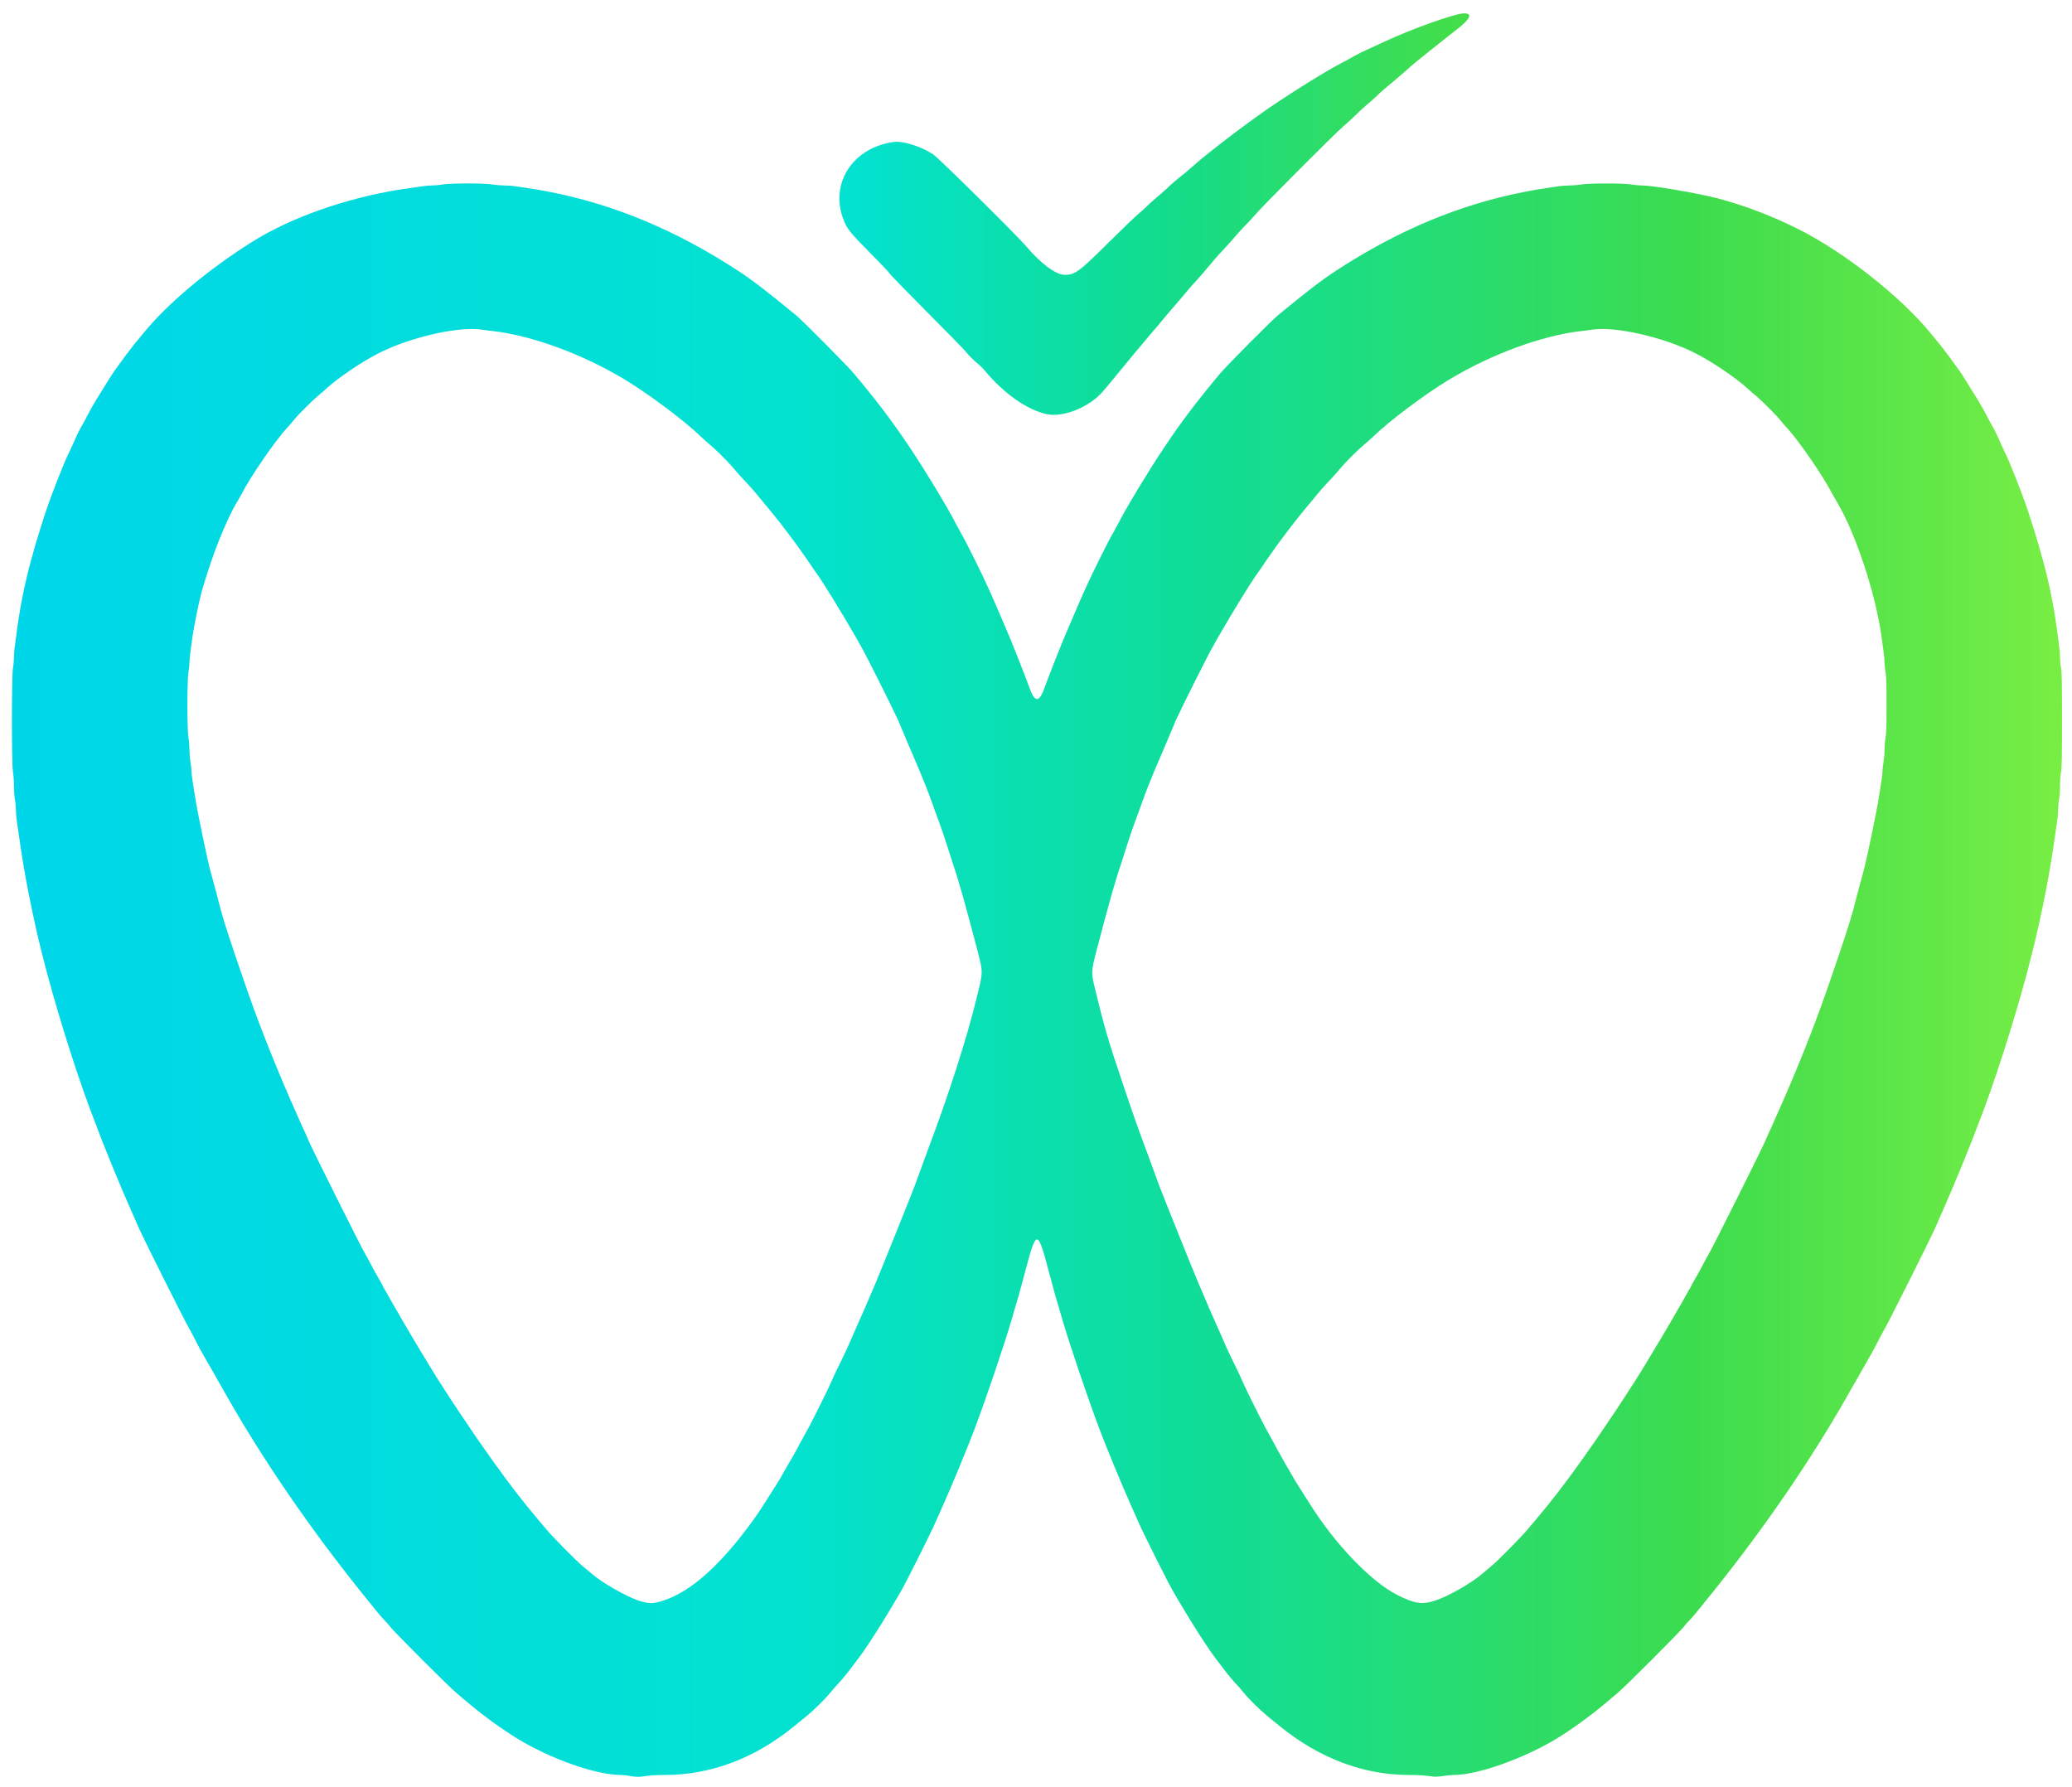
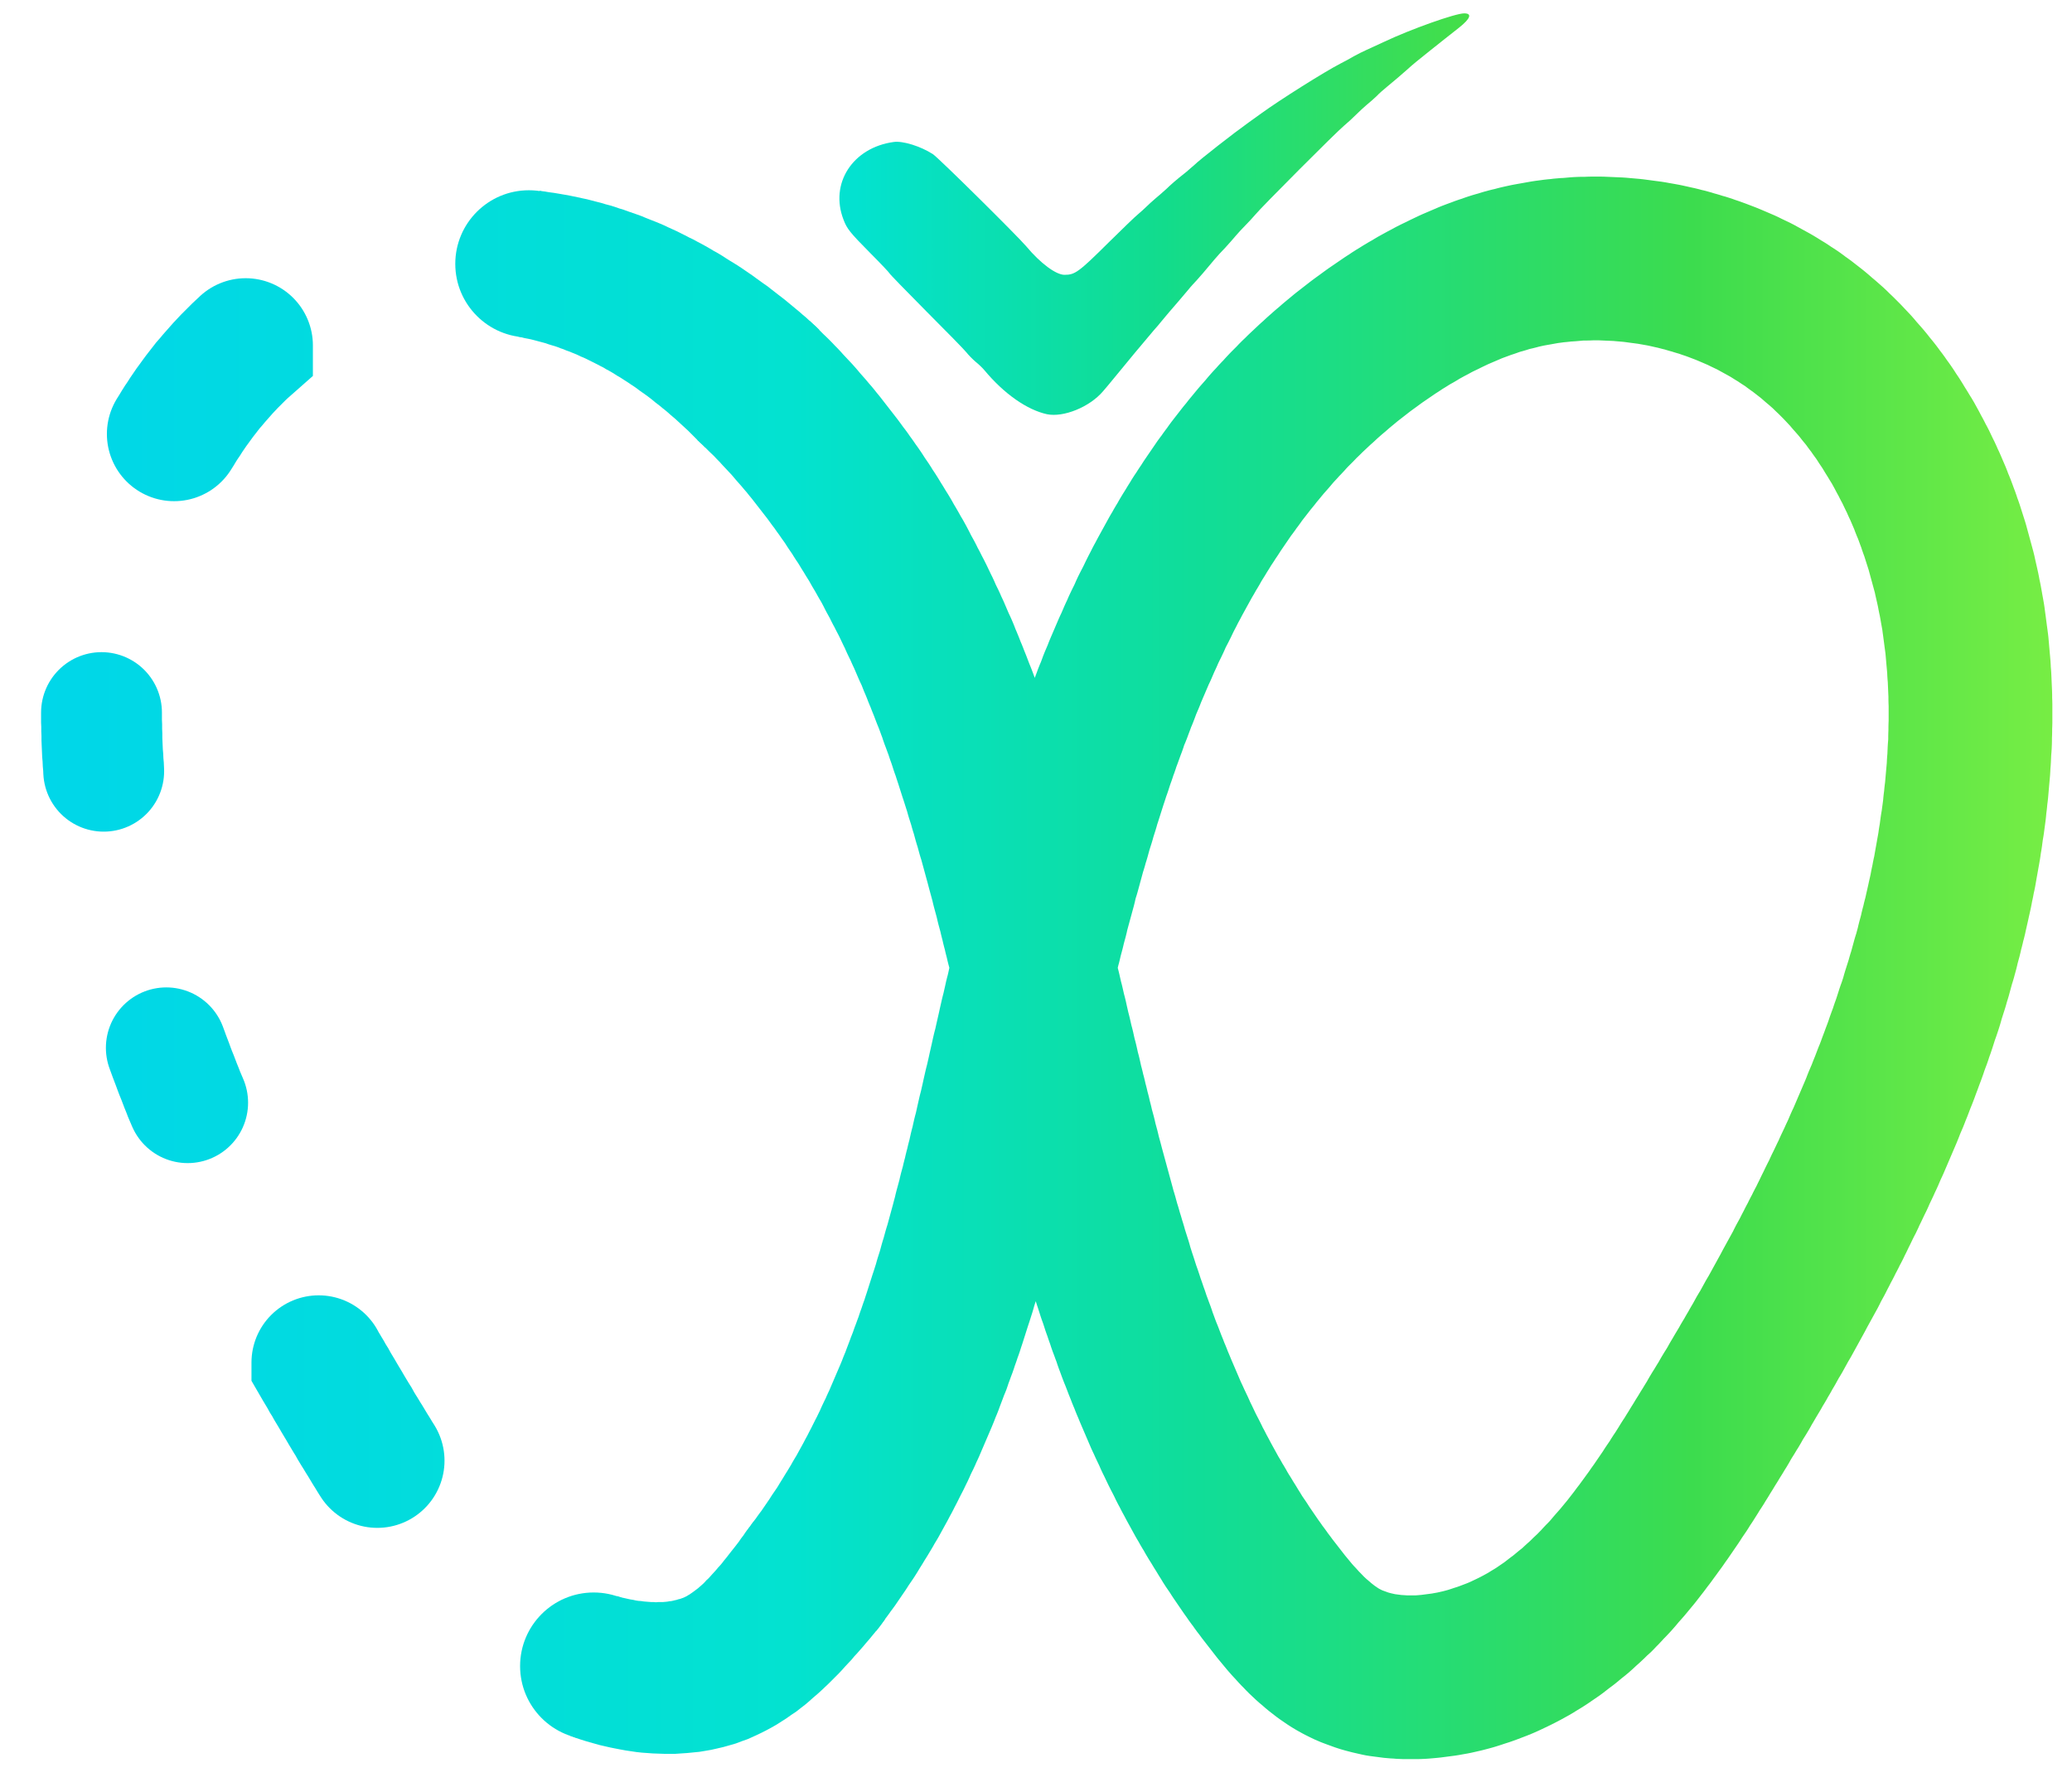
<svg xmlns="http://www.w3.org/2000/svg" viewBox="101 140 1039 896" role="img" aria-label="EATOLOGIX">
  <defs>
    <linearGradient id="mg" gradientUnits="userSpaceOnUse" x1="107" y1="0" x2="1134" y2="0">
      <stop offset="0" stop-color="#00D6EA" />
      <stop offset=".38" stop-color="#03E2D0" />
      <stop offset=".58" stop-color="#10DD98" />
      <stop offset=".82" stop-color="#3CDC4E" />
      <stop offset="1" stop-color="#78EE44" />
    </linearGradient>
    <linearGradient id="mc" gradientUnits="userSpaceOnUse" x1="530" y1="0" x2="840" y2="0">
      <stop offset="0" stop-color="#03E2D0" />
      <stop offset=".5" stop-color="#12DC8C" />
      <stop offset="1" stop-color="#46DE46" />
    </linearGradient>
  </defs>
-   <path d="M416.8,1030.5 C415.4,1030.2 413.3,1030.0 412.2,1030.0 C399.7,1029.9 377.5,1022.1 360.8,1012.0 C353.5,1007.6 343.5,1000.4 336.3,994.3 C334.6,992.8 331.7,990.5 330.0,989.0 C326.3,986.0 299.5,959.1 297.1,956.2 C296.3,955.1 294.7,953.3 293.6,952.2 C291.5,950.0 290.4,948.6 281.7,937.8 C256.1,905.8 233.3,872.6 215.0,840.5 C212.6,836.4 210.0,831.7 207.0,826.4 C205.8,824.4 204.1,821.5 203.2,819.8 C202.2,818.2 200.5,815.0 199.4,812.8 C198.3,810.5 196.7,807.7 196.0,806.4 C194.2,803.5 173.2,761.5 171.0,756.6 C170.1,754.5 168.3,750.4 167.0,747.5 C162.7,738.0 152.7,713.8 149.5,704.9 C148.7,702.8 147.3,699.2 146.5,697.1 C138.1,674.6 128.0,642.1 121.9,617.5 C117.3,599.1 113.0,577.4 110.5,559.0 C110.2,556.7 109.7,553.6 109.5,552.0 C109.2,550.4 109.0,548.0 109.0,546.5 C109.0,545.0 108.8,542.6 108.5,541.0 C108.2,539.4 108.0,536.3 108.0,534.0 C108.0,531.7 107.8,528.6 107.5,527.0 C106.8,522.8 106.8,479.2 107.5,475.0 C107.8,473.4 108.0,471.0 108.0,469.7 C108.0,468.3 108.2,465.6 108.5,463.7 C108.8,461.7 109.2,458.3 109.5,456.0 C112.0,437.2 115.9,421.2 123.7,397.3 C127.0,387.4 133.1,371.9 135.8,366.5 C136.7,364.7 138.1,361.5 139.0,359.5 C139.9,357.5 141.2,354.8 142.0,353.6 C142.7,352.3 144.1,349.8 145.0,348.0 C145.9,346.2 147.8,342.8 149.3,340.4 C154.6,331.8 157.1,327.8 158.5,325.8 C162.2,320.6 165.7,315.9 168.1,312.9 C169.6,311.1 171.7,308.5 172.8,307.2 C184.8,292.4 205.5,275.0 227.7,261.1 C247.1,249.0 274.3,239.4 301.8,235.0 C312.4,233.4 315.2,233.0 317.6,233.0 C318.8,233.0 321.3,232.8 323.0,232.5 C327.4,231.8 343.6,231.8 348.0,232.5 C349.7,232.8 352.4,233.0 354.0,233.0 C355.5,233.0 358.3,233.2 360.1,233.5 C369.1,234.8 370.9,235.1 376.5,236.2 C408.9,242.5 439.9,255.4 471.0,275.7 C478.1,280.3 486.5,286.8 500.2,298.1 C503.7,301.0 525.8,323.3 529.1,327.2 C541.0,341.4 548.8,351.7 557.5,364.8 C565.2,376.3 576.6,395.2 580.1,402.2 C581.0,403.9 582.3,406.3 583.0,407.5 C584.8,410.4 593.9,428.7 596.2,434.0 C597.3,436.3 598.9,440.0 599.9,442.3 C600.9,444.6 602.3,447.8 603.0,449.5 C603.7,451.1 605.1,454.3 606.0,456.5 C608.4,461.9 615.0,478.8 616.9,484.0 C619.9,492.7 622.1,492.7 625.1,484.0 C627.0,478.8 633.6,461.9 636.0,456.5 C636.9,454.3 638.3,451.1 639.0,449.5 C639.7,447.8 641.1,444.6 642.1,442.3 C643.1,440.0 644.7,436.3 645.8,434.0 C648.1,428.7 657.2,410.4 659.0,407.5 C659.7,406.3 661.0,403.9 661.9,402.2 C665.4,395.2 676.8,376.3 684.5,364.8 C693.2,351.7 701.0,341.4 712.9,327.2 C716.2,323.3 738.3,301.0 741.8,298.1 C755.5,286.8 763.9,280.3 771.0,275.7 C802.1,255.4 833.1,242.5 865.5,236.2 C871.1,235.1 872.9,234.8 881.9,233.5 C883.7,233.2 886.5,233.0 888.0,233.0 C889.6,233.0 892.3,232.8 894.0,232.5 C896.2,232.2 900.0,232.0 906.5,232.0 C913.0,232.0 916.8,232.2 919.0,232.5 C920.7,232.8 923.2,233.0 924.4,233.0 C929.9,233.0 952.5,236.9 962.5,239.5 C975.7,243.0 989.9,248.4 1002.8,254.9 C1025.8,266.4 1054.3,288.9 1069.2,307.2 C1070.3,308.5 1072.4,311.1 1073.9,312.9 C1076.3,315.9 1079.8,320.6 1083.5,325.8 C1084.9,327.8 1087.4,331.8 1092.7,340.4 C1094.2,342.8 1096.1,346.2 1097.0,348.0 C1097.9,349.8 1099.3,352.3 1100.0,353.6 C1100.8,354.8 1102.1,357.5 1103.0,359.5 C1103.9,361.5 1105.3,364.7 1106.2,366.5 C1108.9,371.9 1115.0,387.4 1118.3,397.3 C1126.1,421.2 1130.0,437.2 1132.5,456.0 C1132.8,458.3 1133.2,461.7 1133.5,463.7 C1133.8,465.6 1134.0,468.3 1134.0,469.7 C1134.0,471.0 1134.2,473.4 1134.5,475.0 C1134.9,477.3 1135.0,481.9 1135.0,501.0 C1135.0,520.1 1134.9,524.7 1134.5,527.0 C1134.2,528.6 1134.0,531.7 1134.0,534.0 C1134.0,536.3 1133.8,539.4 1133.5,541.0 C1133.2,542.6 1133.0,545.0 1133.0,546.5 C1133.0,548.0 1132.8,550.4 1132.5,552.0 C1132.3,553.6 1131.8,556.7 1131.5,559.0 C1129.0,577.4 1124.7,599.1 1120.1,617.5 C1114.0,642.1 1103.9,674.6 1095.5,697.1 C1094.7,699.2 1093.3,702.8 1092.5,704.9 C1089.3,713.8 1079.3,738.0 1075.0,747.5 C1073.7,750.4 1071.9,754.5 1071.0,756.6 C1068.8,761.5 1047.8,803.5 1046.0,806.4 C1045.3,807.7 1043.7,810.5 1042.6,812.8 C1041.5,815.0 1039.8,818.2 1038.8,819.8 C1037.9,821.5 1036.2,824.4 1035.1,826.3 C1034.0,828.3 1032.2,831.5 1031.0,833.5 C1029.8,835.5 1028.0,838.7 1026.9,840.7 C1008.9,872.3 985.9,905.9 960.3,937.8 C951.6,948.6 950.5,950.0 948.4,952.2 C947.3,953.3 945.7,955.1 944.9,956.2 C942.5,959.1 915.7,986.0 912.0,989.0 C910.3,990.5 907.4,992.8 905.7,994.3 C898.5,1000.4 888.5,1007.6 881.2,1012.0 C864.7,1021.9 841.8,1030.0 830.1,1030.0 C829.2,1030.0 826.8,1030.2 824.8,1030.5 C821.3,1031.0 820.7,1031.0 817.2,1030.5 C814.9,1030.2 811.3,1030.0 807.5,1030.0 C784.7,1030.0 762.5,1021.6 742.7,1005.5 C740.5,1003.7 737.5,1001.3 736.2,1000.2 C733.0,997.6 727.0,991.7 724.6,988.7 C723.5,987.3 721.6,985.1 720.3,983.8 C719.1,982.5 717.2,980.2 716.0,978.7 C714.8,977.1 713.0,974.7 711.9,973.3 C707.3,967.6 697.9,952.9 689.3,938.0 C686.9,934.0 674.1,908.4 672.0,903.5 C671.1,901.5 669.3,897.4 668.0,894.5 C663.8,885.2 655.5,865.0 652.4,856.8 C646.1,840.0 637.6,814.8 633.9,802.3 C632.5,797.3 630.7,791.4 630.1,789.3 C629.5,787.2 628.2,782.4 627.2,778.6 C621.2,755.8 620.8,755.8 614.8,778.6 C613.8,782.4 612.5,787.2 611.9,789.3 C611.3,791.4 609.5,797.3 608.1,802.3 C604.4,814.8 595.9,840.0 589.6,856.8 C586.5,865.0 578.2,885.2 574.0,894.5 C572.7,897.4 570.9,901.5 570.0,903.5 C567.9,908.4 555.1,934.0 552.7,938.0 C544.1,952.9 534.7,967.6 530.1,973.3 C529.0,974.7 527.2,977.1 526.0,978.7 C524.8,980.2 522.9,982.5 521.7,983.8 C520.4,985.1 518.5,987.3 517.4,988.7 C515.0,991.7 509.0,997.6 505.8,1000.2 C504.5,1001.3 501.5,1003.7 499.3,1005.5 C479.5,1021.7 457.4,1030.0 434.3,1030.0 C430.6,1030.0 426.9,1030.2 425.0,1030.5 C421.3,1031.1 420.4,1031.1 416.8,1030.5 Z M433.5,942.6 C447.6,938.1 462.9,924.3 479.5,901.1 C481.0,899.0 483.1,895.8 484.3,893.9 C485.5,892.0 487.7,888.5 489.3,886.0 C490.9,883.5 492.5,881.0 492.8,880.3 C493.4,879.2 494.1,877.9 498.8,869.9 C499.8,868.2 501.3,865.4 502.1,863.8 C503.0,862.1 504.3,859.7 505.0,858.5 C506.8,855.6 516.2,836.8 518.0,832.5 C518.8,830.7 520.5,826.9 521.9,824.2 C523.3,821.4 525.2,817.4 526.2,815.2 C527.1,813.0 528.9,809.1 530.0,806.5 C533.0,799.9 535.5,794.0 537.0,790.5 C537.7,788.9 539.1,785.7 540.0,783.5 C542.2,778.4 557.6,740.1 559.6,734.8 C560.4,732.6 561.9,728.4 563.0,725.5 C564.1,722.6 565.6,718.3 566.5,716.0 C576.6,689.2 585.7,661.0 590.5,641.3 C594.1,627.0 594.0,627.9 591.2,616.8 C585.3,594.3 581.9,582.0 578.8,573.0 C577.8,570.0 576.4,565.6 575.7,563.3 C575.0,561.0 573.4,556.4 572.2,553.0 C570.9,549.6 569.2,544.8 568.3,542.3 C566.7,537.6 562.9,528.2 560.0,521.5 C559.1,519.3 557.2,514.9 555.8,511.7 C554.5,508.5 552.4,503.7 551.3,501.0 C548.5,494.9 535.2,468.2 532.8,464.2 C531.9,462.5 530.2,459.5 529.0,457.5 C524.0,448.7 513.5,431.7 511.6,429.1 C510.8,428.1 508.3,424.4 506.0,421.0 C503.7,417.6 499.4,411.6 496.4,407.7 C491.7,401.4 488.5,397.5 479.0,386.1 C477.8,384.7 475.4,382.0 473.6,380.2 C471.9,378.3 469.5,375.7 468.4,374.3 C466.1,371.5 459.7,365.2 457.0,363.0 C456.0,362.2 453.9,360.3 452.3,358.8 C444.5,351.2 426.4,337.6 414.6,330.5 C393.1,317.5 367.6,308.2 348.1,306.0 C346.2,305.8 343.8,305.5 342.8,305.3 C331.4,303.5 307.1,308.9 291.1,317.0 C283.0,321.0 270.3,329.6 264.7,334.8 C263.7,335.8 262.0,337.2 261.0,338.0 C258.3,340.2 250.9,347.5 248.6,350.3 C247.5,351.7 245.8,353.7 244.8,354.7 C239.2,360.7 226.4,379.3 222.5,387.1 C221.8,388.3 220.7,390.3 220.0,391.5 C214.3,400.9 207.2,418.8 202.1,436.8 C200.8,441.5 198.3,453.8 197.5,459.3 C197.2,461.4 196.8,464.7 196.5,466.7 C196.2,468.6 196.0,471.1 196.0,472.2 C196.0,473.3 195.8,475.4 195.5,477.0 C194.8,481.1 194.8,505.9 195.5,510.0 C195.8,511.6 196.0,514.3 196.0,516.0 C196.0,517.7 196.2,520.4 196.5,522.0 C196.8,523.6 197.0,525.6 197.0,526.5 C197.0,527.4 197.2,529.5 197.5,531.1 C197.7,532.8 198.3,536.3 198.7,538.8 C199.9,546.9 205.3,572.7 206.7,577.4 C207.1,578.7 208.4,583.7 209.7,588.5 C212.6,600.0 213.7,603.4 219.2,619.8 C228.1,646.1 232.8,658.6 242.9,682.8 C245.4,688.7 246.7,691.6 252.1,703.8 C253.3,706.4 255.1,710.3 256.0,712.5 C258.5,718.1 282.3,765.8 284.0,768.5 C284.7,769.7 286.1,772.2 287.0,774.0 C287.9,775.8 289.3,778.3 290.0,779.5 C290.7,780.7 291.8,782.6 292.4,783.7 C292.9,784.9 294.2,787.2 295.2,788.8 C296.1,790.5 297.8,793.5 299.0,795.5 C304.7,805.5 312.3,818.2 316.1,824.4 C317.4,826.5 319.2,829.4 320.1,830.9 C321.9,833.8 331.6,848.7 333.8,851.8 C338.4,858.7 343.1,865.5 344.8,867.8 C345.8,869.3 347.7,871.9 348.9,873.6 C356.1,883.7 363.5,893.3 370.2,901.2 C371.7,902.9 373.8,905.5 375.0,906.9 C378.0,910.5 390.3,923.0 393.3,925.4 C394.7,926.6 396.6,928.1 397.5,928.9 C402.4,933.3 414.8,940.4 421.0,942.5 C426.2,944.2 428.4,944.3 433.5,942.6 Z M820.5,942.6 C827.0,940.6 839.4,933.5 844.5,928.9 C845.4,928.1 847.3,926.6 848.7,925.4 C851.7,923.0 864.0,910.5 867.0,906.9 C868.2,905.5 870.3,902.9 871.8,901.2 C878.5,893.3 885.9,883.7 893.1,873.6 C894.3,871.9 896.2,869.3 897.2,867.8 C898.9,865.5 903.6,858.7 908.2,851.8 C910.4,848.7 920.1,833.8 921.9,830.9 C922.8,829.4 924.6,826.5 925.9,824.4 C929.7,818.2 937.3,805.5 943.0,795.5 C944.2,793.5 945.9,790.5 946.8,788.8 C947.8,787.2 949.1,784.9 949.6,783.7 C950.2,782.6 951.3,780.7 952.0,779.5 C952.7,778.3 954.1,775.8 955.0,774.0 C955.9,772.2 957.3,769.7 958.0,768.5 C959.7,765.8 983.5,718.1 986.0,712.5 C986.9,710.3 988.7,706.4 989.9,703.8 C995.3,691.6 996.6,688.7 999.1,682.8 C1009.2,658.6 1013.9,646.1 1022.8,619.8 C1028.3,603.4 1029.4,600.0 1032.3,588.5 C1033.6,583.7 1034.9,578.7 1035.3,577.4 C1036.7,572.7 1042.1,546.9 1043.3,538.8 C1043.7,536.3 1044.3,532.8 1044.5,531.1 C1044.8,529.5 1045.0,527.4 1045.0,526.5 C1045.0,525.6 1045.2,523.6 1045.5,522.0 C1045.8,520.4 1046.0,517.7 1046.0,516.0 C1046.0,514.3 1046.2,511.6 1046.5,510.0 C1046.9,507.8 1047.0,504.2 1047.0,493.5 C1047.0,482.8 1046.9,479.2 1046.5,477.0 C1046.2,475.4 1046.0,473.3 1046.0,472.2 C1046.0,471.1 1045.8,468.6 1045.5,466.7 C1045.2,464.7 1044.8,461.4 1044.5,459.3 C1041.5,437.4 1031.2,406.6 1022.0,391.5 C1021.3,390.3 1020.2,388.3 1019.5,387.1 C1015.6,379.3 1002.8,360.7 997.2,354.7 C996.2,353.7 994.5,351.7 993.4,350.3 C991.1,347.5 983.7,340.2 981.0,338.0 C980.0,337.2 978.3,335.8 977.3,334.8 C971.7,329.6 959.0,321.0 950.9,317.0 C934.9,308.9 910.6,303.5 899.2,305.3 C898.2,305.5 895.8,305.8 893.9,306.0 C874.4,308.2 848.9,317.5 827.4,330.5 C815.6,337.6 797.5,351.2 789.7,358.8 C788.1,360.3 786.0,362.2 785.0,363.0 C782.3,365.2 775.9,371.5 773.6,374.3 C772.5,375.7 770.1,378.3 768.4,380.2 C766.6,382.0 764.2,384.7 763.0,386.1 C753.5,397.5 750.3,401.4 745.6,407.7 C742.6,411.6 738.3,417.6 736.0,421.0 C733.7,424.4 731.2,428.1 730.4,429.1 C728.5,431.7 718.0,448.7 713.0,457.5 C711.8,459.5 710.1,462.5 709.2,464.2 C706.8,468.2 693.5,494.9 690.7,501.0 C689.6,503.7 687.5,508.5 686.2,511.7 C684.8,514.9 682.9,519.3 682.0,521.5 C679.1,528.2 675.3,537.6 673.7,542.3 C672.8,544.8 671.1,549.6 669.8,553.0 C668.6,556.4 667.0,561.0 666.3,563.3 C665.6,565.6 664.2,570.0 663.2,573.0 C660.1,582.0 656.7,594.3 650.8,616.8 C648.2,626.9 648.2,627.6 649.8,634.6 C654.6,654.5 656.8,662.1 664.3,684.2 C669.6,700.0 672.0,706.6 675.5,716.0 C676.4,718.3 677.9,722.6 679.0,725.5 C680.1,728.4 681.6,732.6 682.4,734.8 C684.4,740.1 699.8,778.4 702.0,783.5 C702.9,785.7 704.3,788.9 705.0,790.5 C706.5,794.0 709.0,799.9 712.0,806.5 C713.1,809.1 714.9,813.0 715.8,815.2 C716.8,817.4 718.7,821.4 720.1,824.2 C721.5,826.9 723.2,830.7 724.0,832.5 C725.8,836.8 735.2,855.6 737.0,858.5 C737.7,859.7 739.0,862.1 739.9,863.8 C740.7,865.4 742.2,868.2 743.2,869.8 C744.1,871.5 745.7,874.3 746.7,876.0 C747.8,877.7 748.8,879.7 749.2,880.3 C749.5,881.0 751.1,883.5 752.7,886.0 C754.3,888.5 756.5,892.0 757.7,893.9 C770.3,914.1 788.5,933.1 801.6,939.7 C810.2,944.1 814.2,944.7 820.5,942.6 Z" fill="url(#mg)" fill-rule="evenodd" />
+   <path d="M478.8,330.7 L480.5,332.3 L482.2,333.9 L483.8,335.5 L485.4,337.1 L487.1,338.7 L488.7,340.3 L490.3,342.0 L491.9,343.6 L493.4,345.3 L495.0,347.0 L496.5,348.6 L498.1,350.3 L499.6,352.0 L501.1,353.8 L502.6,355.5 L504.1,357.2 L505.6,359.0 L507.1,360.7 L508.5,362.5 L510.0,364.3 L511.4,366.1 L512.8,367.9 L514.2,369.7 L515.6,371.5 L517.0,373.3 L518.4,375.1 L519.8,377.0 L521.1,378.8 L522.5,380.6 L523.8,382.5 L525.2,384.4 L526.5,386.3 L527.8,388.1 L529.1,390.0 L530.3,391.9 L531.6,393.8 L532.9,395.7 L534.1,397.7 L535.4,399.6 L536.6,401.5 L537.8,403.5 L539.0,405.4 L540.2,407.4 L541.4,409.3 L542.6,411.3 L543.7,413.3 L544.9,415.3 L546.0,417.2 L547.1,419.2 L548.3,421.2 L549.4,423.2 L550.5,425.3 L551.5,427.3 L552.6,429.3 L553.7,431.3 L554.7,433.4 L555.8,435.4 L556.8,437.4 L557.9,439.5 L558.9,441.5 L559.9,443.6 L560.9,445.7 L561.9,447.7 L562.8,449.8 L563.8,451.9 L564.8,453.9 L565.7,456.0 L566.7,458.1 L567.6,460.2 L568.5,462.3 L569.4,464.4 L570.4,466.5 L571.3,468.6 L572.1,470.7 L573.0,472.8 L573.9,475.0 L574.7,477.1 L575.6,479.2 L576.4,481.3 L577.3,483.5 L578.1,485.6 L578.9,487.7 L579.8,489.9 L580.6,492.0 L581.4,494.2 L582.2,496.3 L582.9,498.5 L583.7,500.6 L584.5,502.8 L585.3,504.9 L586.0,507.1 L586.8,509.3 L587.5,511.4 L588.2,513.6 L589.0,515.8 L589.7,518.0 L590.4,520.1 L591.1,522.3 L591.8,524.5 L592.5,526.7 L593.2,528.8 L593.9,531.0 L594.6,533.2 L595.3,535.4 L595.9,537.6 L596.6,539.8 L597.3,542.0 L597.9,544.2 L598.6,546.4 L599.2,548.6 L599.8,550.8 L600.5,553.0 L601.1,555.2 L601.7,557.4 L602.4,559.6 L603.0,561.8 L603.6,564.0 L604.2,566.2 L604.8,568.4 L605.4,570.6 L606.0,572.8 L606.6,575.1 L607.2,577.3 L607.8,579.5 L608.4,581.7 L608.9,583.9 L609.5,586.1 L610.1,588.3 L610.7,590.6 L611.2,592.8 L611.8,595.0 L612.4,597.2 L612.9,599.4 L613.5,601.7 L614.0,603.9 L614.6,606.1 L615.1,608.3 L615.7,610.6 L616.2,612.8 L616.8,615.0 L617.3,617.2 L617.9,619.5 L618.4,621.7 L618.9,623.9 L619.5,626.1 L620.0,628.4 L620.6,630.6 L621.1,632.8 L621.6,635.0 L622.2,637.3 L622.7,639.5 L623.2,641.7 L623.8,644.0 L624.3,646.2 L624.8,648.4 L625.4,650.6 L625.9,652.9 L626.4,655.1 L626.9,657.3 L627.5,659.6 L628.0,661.8 L628.5,664.0 L629.1,666.2 L629.6,668.5 L630.1,670.7 L630.7,672.9 L631.2,675.1 L631.7,677.4 L632.3,679.6 L632.8,681.8 L633.3,684.1 L633.9,686.3 L634.4,688.5 L635.0,690.7 L635.5,693.0 L636.1,695.2 L636.6,697.4 L637.2,699.6 L637.7,701.8 L638.3,704.1 L638.8,706.3 L639.4,708.5 L640.0,710.7 L640.5,713.0 L641.1,715.2 L641.7,717.4 L642.2,719.6 L642.8,721.8 L643.4,724.0 L644.0,726.3 L644.6,728.5 L645.2,730.7 L645.8,732.9 L646.4,735.1 L647.0,737.3 L647.6,739.5 L648.2,741.7 L648.8,743.9 L649.4,746.1 L650.0,748.4 L650.7,750.6 L651.3,752.8 L651.9,755.0 L652.6,757.2 L653.2,759.4 L653.9,761.6 L654.5,763.7 L655.2,765.9 L655.8,768.1 L656.5,770.3 L657.2,772.5 L657.9,774.7 L658.5,776.9 L659.2,779.1 L659.9,781.3 L660.6,783.4 L661.3,785.6 L662.0,787.8 L662.8,790.0 L663.5,792.1 L664.2,794.3 L665.0,796.5 L665.7,798.6 L666.5,800.8 L667.2,803.0 L668.0,805.1 L668.8,807.3 L669.6,809.4 L670.3,811.6 L671.1,813.7 L671.9,815.9 L672.7,818.0 L673.6,820.2 L674.4,822.3 L675.2,824.4 L676.1,826.6 L676.9,828.7 L677.8,830.8 L678.6,832.9 L679.5,835.0 L680.4,837.2 L681.3,839.3 L682.2,841.4 L683.1,843.5 L684.0,845.6 L684.9,847.7 L685.8,849.8 L686.8,851.9 L687.7,853.9 L688.7,856.0 L689.7,858.1 L690.6,860.2 L691.6,862.2 L692.6,864.3 L693.6,866.4 L694.6,868.4 L695.7,870.5 L696.7,872.5 L697.7,874.6 L698.8,876.6 L699.8,878.6 L700.9,880.6 L702.0,882.7 L703.1,884.7 L704.2,886.7 L705.3,888.7 L706.4,890.7 L707.6,892.7 L708.7,894.7 L709.9,896.6 L711.0,898.6 L712.2,900.6 L713.4,902.5 L714.6,904.5 L715.8,906.4 L717.0,908.4 L718.2,910.3 L719.4,912.3 L720.7,914.2 L722.0,916.1 L723.2,918.0 L724.5,919.9 L725.8,921.8 L727.1,923.7 L728.4,925.6 L729.7,927.4 L731.0,929.3 L732.4,931.1 L733.7,933.0 L735.1,934.8 L736.5,936.7 L737.9,938.5 L739.3,940.3 L740.7,942.1 L742.1,943.9 L743.5,945.7 L745.0,947.5 L746.4,949.2 L747.9,951.0 L749.4,952.7 L751.0,954.4 L752.5,956.1 L754.1,957.7 L755.7,959.4 L757.4,961.0 L759.0,962.5 L760.8,964.0 L762.5,965.5 L764.3,966.9 L766.1,968.3 L768.0,969.6 L769.9,970.9 L771.9,972.1 L773.9,973.2 L775.9,974.2 L778.0,975.2 L780.1,976.0 L782.3,976.8 L784.5,977.6 L786.6,978.2 L788.9,978.8 L791.1,979.3 L793.3,979.8 L795.6,980.1 L797.9,980.4 L800.2,980.7 L802.4,980.8 L804.7,981.0 L807.0,981.0 L809.3,981.0 L811.6,981.0 L813.9,980.9 L816.2,980.7 L818.4,980.5 L820.7,980.2 L823.0,979.9 L825.3,979.6 L827.5,979.2 L829.8,978.8 L832.0,978.3 L834.2,977.8 L836.5,977.2 L838.7,976.6 L840.9,975.9 L843.0,975.2 L845.2,974.5 L847.4,973.7 L849.5,972.9 L851.6,972.1 L853.8,971.2 L855.8,970.3 L857.9,969.3 L860.0,968.3 L862.0,967.3 L864.1,966.2 L866.1,965.1 L868.1,964.0 L870.0,962.8 L872.0,961.6 L873.9,960.4 L875.8,959.1 L877.7,957.8 L879.6,956.5 L881.4,955.1 L883.2,953.7 L885.1,952.3 L886.8,950.9 L888.6,949.4 L890.4,948.0 L892.1,946.5 L893.8,944.9 L895.5,943.4 L897.2,941.8 L898.8,940.2 L900.5,938.7 L902.1,937.0 L903.7,935.4 L905.2,933.7 L906.8,932.1 L908.4,930.4 L909.9,928.7 L911.4,926.9 L912.9,925.2 L914.4,923.5 L915.9,921.7 L917.3,920.0 L918.8,918.2 L920.2,916.4 L921.6,914.6 L923.0,912.8 L924.4,910.9 L925.8,909.1 L927.1,907.3 L928.5,905.4 L929.8,903.6 L931.2,901.7 L932.5,899.8 L933.8,898.0 L935.1,896.1 L936.4,894.2 L937.7,892.3 L939.0,890.4 L940.2,888.5 L941.5,886.6 L942.8,884.7 L944.0,882.7 L945.3,880.8 L946.5,878.9 L947.7,877.0 L948.9,875.0 L950.2,873.1 L951.4,871.1 L952.6,869.2 L953.8,867.2 L955.0,865.3 L956.2,863.3 L957.4,861.4 L958.6,859.4 L959.8,857.5 L961.0,855.5 L962.2,853.6 L963.3,851.6 L964.5,849.6 L965.7,847.7 L966.9,845.7 L968.1,843.8 L969.2,841.8 L970.4,839.8 L971.6,837.9 L972.8,835.9 L973.9,833.9 L975.1,831.9 L976.2,830.0 L977.4,828.0 L978.6,826.0 L979.7,824.0 L980.9,822.1 L982.0,820.1 L983.2,818.1 L984.3,816.1 L985.5,814.1 L986.6,812.1 L987.7,810.1 L988.9,808.2 L990.0,806.2 L991.1,804.2 L992.2,802.2 L993.4,800.2 L994.5,798.2 L995.6,796.2 L996.7,794.2 L997.8,792.2 L998.9,790.2 L1000.0,788.2 L1001.1,786.1 L1002.2,784.1 L1003.3,782.1 L1004.4,780.1 L1005.5,778.1 L1006.6,776.1 L1007.6,774.0 L1008.7,772.0 L1009.8,770.0 L1010.8,768.0 L1011.9,765.9 L1012.9,763.9 L1014.0,761.9 L1015.0,759.8 L1016.1,757.8 L1017.1,755.7 L1018.2,753.7 L1019.2,751.6 L1020.2,749.6 L1021.2,747.5 L1022.2,745.5 L1023.2,743.4 L1024.2,741.4 L1025.3,739.3 L1026.2,737.2 L1027.2,735.2 L1028.2,733.1 L1029.2,731.0 L1030.2,729.0 L1031.1,726.9 L1032.1,724.8 L1033.1,722.7 L1034.0,720.7 L1035.0,718.6 L1035.9,716.5 L1036.8,714.4 L1037.8,712.3 L1038.7,710.2 L1039.6,708.1 L1040.5,706.0 L1041.4,703.9 L1042.3,701.8 L1043.2,699.7 L1044.1,697.6 L1045.0,695.4 L1045.8,693.3 L1046.7,691.2 L1047.6,689.1 L1048.4,687.0 L1049.3,684.8 L1050.1,682.7 L1050.9,680.6 L1051.8,678.4 L1052.6,676.3 L1053.4,674.1 L1054.2,672.0 L1055.0,669.8 L1055.8,667.7 L1056.6,665.5 L1057.3,663.4 L1058.1,661.2 L1058.9,659.1 L1059.6,656.9 L1060.4,654.7 L1061.1,652.6 L1061.8,650.4 L1062.5,648.2 L1063.3,646.0 L1064.0,643.9 L1064.7,641.7 L1065.3,639.5 L1066.0,637.3 L1066.7,635.1 L1067.4,632.9 L1068.0,630.7 L1068.7,628.5 L1069.3,626.3 L1069.9,624.1 L1070.5,621.9 L1071.2,619.7 L1071.8,617.5 L1072.4,615.3 L1072.9,613.1 L1073.5,610.9 L1074.1,608.7 L1074.6,606.4 L1075.2,604.2 L1075.7,602.0 L1076.3,599.8 L1076.8,597.5 L1077.3,595.3 L1077.8,593.1 L1078.3,590.8 L1078.8,588.6 L1079.3,586.3 L1079.7,584.1 L1080.2,581.8 L1080.6,579.6 L1081.1,577.4 L1081.5,575.1 L1081.9,572.8 L1082.3,570.6 L1082.7,568.3 L1083.1,566.1 L1083.5,563.8 L1083.8,561.6 L1084.2,559.3 L1084.5,557.0 L1084.8,554.8 L1085.2,552.5 L1085.5,550.2 L1085.8,548.0 L1086.1,545.7 L1086.3,543.4 L1086.6,541.1 L1086.8,538.9 L1087.1,536.6 L1087.3,534.3 L1087.5,532.0 L1087.7,529.7 L1087.9,527.5 L1088.1,525.2 L1088.2,522.9 L1088.4,520.6 L1088.5,518.3 L1088.6,516.0 L1088.8,513.7 L1088.9,511.4 L1088.9,509.2 L1089.0,506.9 L1089.0,504.6 L1089.1,502.3 L1089.1,500.0 L1089.1,497.7 L1089.1,495.4 L1089.1,493.1 L1089.0,490.8 L1089.0,488.5 L1088.9,486.3 L1088.8,484.0 L1088.7,481.7 L1088.6,479.4 L1088.4,477.1 L1088.3,474.8 L1088.1,472.5 L1087.9,470.3 L1087.7,468.0 L1087.5,465.7 L1087.3,463.4 L1087.0,461.1 L1086.7,458.9 L1086.4,456.6 L1086.1,454.3 L1085.8,452.1 L1085.5,449.8 L1085.1,447.5 L1084.7,445.3 L1084.3,443.0 L1083.9,440.8 L1083.4,438.5 L1083.0,436.3 L1082.5,434.0 L1082.0,431.8 L1081.5,429.6 L1081.0,427.3 L1080.4,425.1 L1079.8,422.9 L1079.2,420.7 L1078.6,418.5 L1078.0,416.3 L1077.4,414.1 L1076.7,411.9 L1076.0,409.7 L1075.3,407.5 L1074.6,405.3 L1073.8,403.2 L1073.1,401.0 L1072.3,398.9 L1071.5,396.7 L1070.7,394.6 L1069.8,392.5 L1069.0,390.3 L1068.1,388.2 L1067.2,386.1 L1066.3,384.0 L1065.3,381.9 L1064.4,379.8 L1063.4,377.8 L1062.4,375.7 L1061.4,373.6 L1060.3,371.6 L1059.3,369.6 L1058.2,367.6 L1057.1,365.5 L1056.0,363.5 L1054.9,361.5 L1053.7,359.6 L1052.5,357.6 L1051.3,355.7 L1050.1,353.7 L1048.9,351.8 L1047.6,349.9 L1046.4,348.0 L1045.1,346.1 L1043.7,344.2 L1042.4,342.3 L1041.0,340.5 L1039.7,338.7 L1038.3,336.9 L1036.8,335.1 L1035.4,333.3 L1033.9,331.5 L1032.4,329.8 L1030.9,328.1 L1029.4,326.3 L1027.9,324.7 L1026.3,323.0 L1024.7,321.3 L1023.1,319.7 L1021.5,318.1 L1019.8,316.5 L1018.2,314.9 L1016.5,313.4 L1014.8,311.9 L1013.0,310.4 L1011.3,308.9 L1009.5,307.4 L1007.7,306.0 L1005.9,304.6 L1004.1,303.2 L1002.2,301.9 L1000.4,300.5 L998.5,299.2 L996.6,298.0 L994.7,296.7 L992.7,295.5 L990.8,294.3 L988.8,293.1 L986.8,292.0 L984.8,290.9 L982.8,289.8 L980.8,288.7 L978.7,287.7 L976.6,286.7 L974.6,285.7 L972.5,284.8 L970.4,283.9 L968.3,283.0 L966.1,282.1 L964.0,281.3 L961.9,280.5 L959.7,279.7 L957.6,279.0 L955.4,278.2 L953.2,277.6 L951.0,276.9 L948.8,276.3 L946.6,275.6 L944.4,275.1 L942.2,274.5 L939.9,274.0 L937.7,273.5 L935.4,273.0 L933.2,272.6 L930.9,272.2 L928.7,271.8 L926.4,271.5 L924.1,271.2 L921.9,270.9 L919.6,270.6 L917.3,270.4 L915.0,270.2 L912.8,270.0 L910.5,269.9 L908.2,269.8 L905.9,269.7 L903.6,269.6 L901.3,269.6 L899.0,269.6 L896.7,269.7 L894.4,269.7 L892.1,269.8 L889.9,270.0 L887.6,270.2 L885.3,270.3 L883.0,270.6 L880.7,270.8 L878.5,271.1 L876.2,271.4 L873.9,271.8 L871.7,272.2 L869.4,272.6 L867.2,273.0 L864.9,273.5 L862.7,274.0 L860.5,274.6 L858.3,275.1 L856.1,275.7 L853.9,276.4 L851.7,277.0 L849.5,277.7 L847.3,278.5 L845.1,279.2 L843.0,280.0 L840.8,280.8 L838.7,281.6 L836.6,282.5 L834.5,283.4 L832.4,284.3 L830.3,285.2 L828.2,286.2 L826.1,287.2 L824.1,288.2 L822.0,289.2 L820.0,290.2 L818.0,291.3 L815.9,292.4 L813.9,293.5 L811.9,294.6 L810.0,295.8 L808.0,296.9 L806.0,298.1 L804.1,299.3 L802.1,300.5 L800.2,301.8 L798.3,303.0 L796.4,304.3 L794.5,305.6 L792.6,306.9 L790.7,308.2 L788.9,309.5 L787.0,310.9 L785.2,312.2 L783.3,313.6 L781.5,315.0 L779.7,316.4 L777.9,317.8 L776.1,319.2 L774.3,320.7 L772.6,322.1 L770.8,323.6 L769.1,325.1 L767.3,326.6 L765.6,328.1 L763.9,329.6 L762.2,331.2 L760.5,332.7 L758.8,334.3 L757.2,335.8 L755.5,337.4 L753.9,339.0 L752.2,340.6 L750.6,342.3 L749.0,343.9 L747.4,345.5 L745.8,347.2 L744.3,348.9 L742.7,350.5 L741.2,352.2 L739.6,353.9 L738.1,355.6 L736.6,357.4 L735.1,359.1 L733.6,360.8 L732.1,362.6 L730.7,364.3 L729.2,366.1 L727.8,367.9 L726.3,369.7 L724.9,371.5 L723.5,373.3 L722.1,375.1 L720.7,376.9 L719.4,378.8 L718.0,380.6 L716.7,382.5 L715.3,384.3 L714.0,386.2 L712.7,388.1 L711.4,390.0 L710.1,391.9 L708.8,393.8 L707.6,395.7 L706.3,397.6 L705.1,399.5 L703.8,401.4 L702.6,403.4 L701.4,405.3 L700.2,407.3 L699.0,409.2 L697.8,411.2 L696.7,413.2 L695.5,415.1 L694.4,417.1 L693.2,419.1 L692.1,421.1 L691.0,423.1 L689.9,425.1 L688.8,427.1 L687.7,429.1 L686.6,431.2 L685.5,433.2 L684.5,435.2 L683.4,437.3 L682.4,439.3 L681.4,441.4 L680.4,443.4 L679.3,445.5 L678.3,447.5 L677.4,449.6 L676.4,451.7 L675.4,453.7 L674.4,455.8 L673.5,457.9 L672.5,460.0 L671.6,462.1 L670.7,464.2 L669.7,466.3 L668.8,468.4 L667.9,470.5 L667.0,472.6 L666.1,474.7 L665.2,476.8 L664.4,478.9 L663.5,481.0 L662.6,483.1 L661.8,485.3 L661.0,487.4 L660.1,489.5 L659.3,491.7 L658.5,493.8 L657.7,496.0 L656.8,498.1 L656.0,500.2 L655.3,502.4 L654.5,504.5 L653.7,506.7 L652.9,508.9 L652.1,511.0 L651.4,513.2 L650.6,515.3 L649.9,517.5 L649.1,519.7 L648.4,521.8 L647.7,524.0 L646.9,526.2 L646.2,528.4 L645.5,530.5 L644.8,532.7 L644.1,534.9 L643.4,537.1 L642.7,539.3 L642.0,541.4 L641.4,543.6 L640.7,545.8 L640.0,548.0 L639.4,550.2 L638.7,552.4 L638.0,554.6 L637.4,556.8 L636.8,559.0 L636.1,561.2 L635.5,563.4 L634.8,565.6 L634.2,567.8 L633.6,570.0 L633.0,572.2 L632.4,574.4 L631.8,576.6 L631.1,578.8 L630.5,581.0 L630.0,583.3 L629.4,585.5 L628.8,587.7 L628.2,589.9 L627.6,592.1 L627.0,594.3 L626.4,596.5 L625.9,598.8 L625.3,601.0 L624.7,603.2 L624.2,605.4 L623.6,607.6 L623.0,609.9 L622.5,612.1 L621.9,614.3 L621.4,616.5 L620.8,618.8 L620.3,621.0 L619.8,623.2 L619.2,625.4 L618.7,627.7 L618.2,629.9 L617.6,632.1 L617.1,634.3 L616.6,636.6 L616.1,638.8 L615.5,641.0 L615.0,643.3 L614.5,645.5 L614.0,647.7 L613.4,650.0 L612.9,652.2 L612.4,654.4 L611.9,656.7 L611.4,658.9 L610.9,661.1 L610.4,663.3 L609.9,665.6 L609.3,667.8 L608.8,670.0 L608.3,672.3 L607.8,674.5 L607.3,676.7 L606.8,679.0 L606.3,681.2 L605.8,683.4 L605.2,685.7 L604.7,687.9 L604.2,690.1 L603.7,692.4 L603.2,694.6 L602.7,696.8 L602.1,699.1 L601.6,701.3 L601.1,703.5 L600.6,705.8 L600.1,708.0 L599.5,710.2 L599.0,712.4 L598.5,714.7 L597.9,716.9 L597.4,719.1 L596.9,721.4 L596.3,723.6 L595.8,725.8 L595.2,728.0 L594.7,730.3 L594.1,732.5 L593.6,734.7 L593.0,736.9 L592.4,739.1 L591.9,741.4 L591.3,743.6 L590.7,745.8 L590.1,748.0 L589.6,750.2 L589.0,752.4 L588.4,754.7 L587.8,756.9 L587.2,759.1 L586.6,761.3 L586.0,763.5 L585.4,765.7 L584.7,767.9 L584.1,770.1 L583.5,772.3 L582.8,774.5 L582.2,776.7 L581.6,778.9 L580.9,781.1 L580.2,783.3 L579.6,785.5 L578.9,787.7 L578.2,789.9 L577.5,792.0 L576.8,794.2 L576.1,796.4 L575.4,798.6 L574.7,800.8 L574.0,802.9 L573.3,805.1 L572.5,807.3 L571.8,809.4 L571.0,811.6 L570.3,813.8 L569.5,815.9 L568.7,818.1 L567.9,820.2 L567.2,822.4 L566.3,824.5 L565.5,826.7 L564.7,828.8 L563.9,830.9 L563.1,833.1 L562.2,835.2 L561.4,837.3 L560.5,839.5 L559.6,841.6 L558.7,843.7 L557.8,845.8 L556.9,847.9 L556.0,850.0 L555.1,852.1 L554.2,854.2 L553.2,856.3 L552.3,858.4 L551.3,860.4 L550.3,862.5 L549.4,864.6 L548.4,866.6 L547.4,868.7 L546.3,870.8 L545.3,872.8 L544.3,874.8 L543.2,876.9 L542.2,878.9 L541.1,880.9 L540.0,883.0 L538.9,885.0 L537.8,887.0 L536.7,889.0 L535.6,891.0 L534.4,892.9 L533.3,894.9 L532.1,896.9 L530.9,898.9 L529.7,900.8 L528.5,902.8 L527.3,904.7 L526.1,906.7 L524.9,908.6 L523.6,910.5 L522.3,912.4 L521.1,914.3 L519.8,916.2 L518.5,918.1 L517.2,920.0 L515.9,921.9 L514.5,923.7 L513.2,925.6 L511.8,927.4 L510.5,929.3 L509.1,931.1 L508.3,932.1" fill="none" stroke="url(#mg)" stroke-width="82.1" stroke-linecap="butt" stroke-linejoin="round" />
+   <path d="M478.9,902.9 L477.8,904.4 L476.8,905.8 L475.7,907.1 L474.7,908.5 L473.7,910.0 L472.6,911.4 L471.6,912.9 L470.6,914.2 L469.6,915.5 L468.4,917.0 L467.3,918.4 L466.2,919.8 L465.2,921.1 L464.2,922.3 L463.2,923.6 L462.2,924.8 L461.1,926.0 L460.1,927.2 L459.1,928.3 L458.1,929.4 L457.2,930.4 L456.3,931.4 L455.3,932.3 L454.4,933.3 L453.5,934.2 L452.6,935.0 L451.8,935.7 L451.0,936.4 L450.2,937.0 L449.4,937.6 L448.6,938.2 L447.9,938.7 L447.3,939.1 L446.6,939.6 L446.0,939.9 L445.6,940.2 L445.0,940.5 L444.2,940.9 L443.5,941.2 L442.9,941.4 L442.1,941.7 L441.2,941.9 L440.3,942.2 L439.4,942.4 L438.6,942.6 L437.7,942.8 L436.7,942.9 L435.6,943.1 L434.5,943.2 L433.4,943.3 L432.3,943.3 L431.1,943.3 L429.9,943.4 L428.7,943.3 L427.5,943.3 L426.3,943.2 L425.0,943.1 L423.8,943.0 L422.5,942.8 L421.1,942.7 L419.8,942.5 L418.5,942.2 L417.2,942.0 L415.8,941.7 L414.5,941.4 L413.1,941.1 L411.7,940.7 L410.3,940.3 L387.0,1010.4 L389.4,1011.3 L391.8,1012.1 L394.3,1012.9 L396.7,1013.6 L399.2,1014.3 L401.7,1015.0 L404.3,1015.6 L406.9,1016.2 L409.4,1016.7 L412.0,1017.2 L414.7,1017.7 L417.4,1018.1 L420.1,1018.5 L422.8,1018.8 L425.6,1019.0 L428.3,1019.2 L431.1,1019.3 L434.0,1019.4 L436.8,1019.4 L439.7,1019.4 L442.6,1019.2 L445.6,1019.0 L448.6,1018.7 L451.7,1018.4 L454.7,1017.9 L457.6,1017.4 L460.7,1016.7 L463.7,1016.0 L466.9,1015.1 L470.0,1014.2 L472.9,1013.1 L476.0,1012.0 L479.1,1010.6 L482.1,1009.2 L484.9,1007.8 L487.7,1006.3 L490.5,1004.7 L493.0,1003.1 L495.5,1001.5 L497.9,999.8 L500.3,998.2 L502.6,996.4 L504.8,994.7 L506.8,993.0 L508.8,991.2 L510.8,989.5 L512.8,987.7 L514.7,985.9 L516.5,984.2 L518.2,982.5 L519.9,980.8 L521.6,979.1 L523.2,977.4 L524.8,975.6 L526.4,973.9 L528.0,972.2 L529.4,970.5 L530.9,968.9 L532.3,967.3 L533.8,965.6 L535.3,963.8 L536.7,962.2 L538.1,960.5 L539.5,958.8 L540.9,957.1 L542.3,955.3 L543.6,953.5 L544.9,951.7 Z" fill="url(#mg)" />
+   <circle cx="398.7" cy="975.4" r="36.9" fill="url(#mg)" />
+   <path d="M360.9,308.8 L362.4,309.1 L363.9,309.5 L365.5,309.8 L367.0,310.1 L368.6,310.5 L370.1,310.9 L371.6,311.3 L373.1,311.7 L374.6,312.1 L376.0,312.6 L377.6,313.1 L379.0,313.5 L380.5,314.0 L382.0,314.6 L383.5,315.1 L384.9,315.7 L386.3,316.2 L387.8,316.8 L389.3,317.4 L390.7,318.0 L392.1,318.7 L393.6,319.3 L395.1,320.0 L396.5,320.7 L397.9,321.4 L399.3,322.1 L400.7,322.8 L402.2,323.6 L403.6,324.3 L404.9,325.1 L406.4,325.9 L407.8,326.7 L409.1,327.5 L410.5,328.4 L411.9,329.2 L413.3,330.1 L414.7,331.0 L416.1,331.9 L417.4,332.8 L418.8,333.7 L420.1,334.6 L421.4,335.6 L422.8,336.6 L424.1,337.5 L425.5,338.5 L426.8,339.5 L428.1,340.5 L429.4,341.6 L430.7,342.6 L432.0,343.6 L433.3,344.7 L434.7,345.8 L436.0,346.9 L437.1,347.9 L438.4,349.0 L439.7,350.1 L441.0,351.3 L442.3,352.5 L443.5,353.6 L444.8,354.8 L446.0,355.9 L447.2,357.1 L448.4,358.3 L449.6,359.5 L450.8,360.7 L452.1,361.9 L453.4,363.1 L454.6,364.3 L511.8,305.4 L510.2,303.8 L508.5,302.3 L506.9,300.8 L505.3,299.3 L503.5,297.8 L501.8,296.3 L500.1,294.9 L498.3,293.4 L496.6,292.0 L494.8,290.5 L493.0,289.1 L491.3,287.8 L489.5,286.4 L487.7,285.0 L485.8,283.5 L483.9,282.2 L482.1,280.9 L480.3,279.6 L478.4,278.2 L476.5,276.9 L474.6,275.6 L472.7,274.3 L470.7,273.0 L468.8,271.8 L466.8,270.6 L464.9,269.4 L462.9,268.1 L460.9,266.9 L458.9,265.8 L456.9,264.6 L454.8,263.4 L452.8,262.3 L450.7,261.2 L448.7,260.1 L446.6,259.1 L444.5,258.0 L442.3,256.9 L440.3,255.9 L438.1,254.9 L435.9,253.9 L433.8,252.9 L431.7,252.0 L429.5,251.1 L427.2,250.2 L424.9,249.3 L422.8,248.4 L420.6,247.6 L418.3,246.8 L416.0,246.0 L413.8,245.2 L411.5,244.5 L409.2,243.7 L406.9,243.0 L404.6,242.4 L402.3,241.7 L399.9,241.1 L397.6,240.5 L395.3,239.9 L392.9,239.4 L390.6,238.9 L388.2,238.4 L385.8,237.9 L383.4,237.5 L381.1,237.1 L378.7,236.7 L376.4,236.4 L374.0,236.0 L371.6,235.7 Z" fill="url(#mg)" />
+   <circle cx="366.2" cy="272.3" r="36.9" fill="url(#mg)" />
+   <path d="M290.2,872.4 L289.0,870.5 L287.8,868.5 L286.6,866.6 L285.4,864.6 L284.2,862.6 L283.0,860.7 L281.8,858.7 L280.6,856.8 L279.4,854.8 L278.3,852.8 L277.1,850.9 L275.9,848.9 L274.7,846.9 L273.6,845.0 L272.4,843.0 L271.2,841.0 L270.1,839.1 L268.9,837.1 L267.7,835.1 L266.6,833.1 L265.4,831.2 L264.3,829.2 L263.1,827.2 L261.9,825.2 L260.8,823.3 L260.8,823.2" fill="none" stroke="url(#mg)" stroke-width="67.4" stroke-linecap="round" />
+   <path d="M195.1,692.9 L194.2,690.8 L193.3,688.7 L192.5,686.6 L191.6,684.4 L190.8,682.3 L190.0,680.2 L189.1,678.0 L188.3,675.9 L187.5,673.7 L186.7,671.6 L185.9,669.5 L185.1,667.3 L184.4,665.4" fill="none" stroke="url(#mg)" stroke-width="60.6" stroke-linecap="round" />
+   <path d="M188.3,357.6 L189.5,355.7 L190.7,353.7 L191.9,351.8 L193.2,349.9 L194.4,348.0 L195.7,346.1 L197.0,344.2 L198.4,342.3 L199.7,340.5 L201.1,338.6 L202.5,336.8 L203.9,335.0 L205.3,333.2 L206.8,331.5 L208.3,329.7 L209.8,328.0 L211.3,326.3 L212.8,324.6 L214.4,322.9 L216.0,321.2 L217.6,319.6 L219.2,318.0 L220.8,316.4 L222.5,314.8 L224.2,313.3 L224.2,313.2" fill="none" stroke="url(#mg)" stroke-width="67.4" stroke-linecap="round" />
+   <path d="M153.0,526.7 L152.9,524.4 L152.7,522.2 L152.6,519.9 L152.4,517.6 L152.3,515.3 L152.2,513.0 L152.1,510.7 L152.1,508.4 L152.0,506.1 L152.0,503.8 L151.9,501.6 L151.9,499.3 L151.9,497.3" fill="none" stroke="url(#mg)" stroke-width="60.6" stroke-linecap="round" />
  <path d="M626.0,347.7 C616.0,345.5 604.5,337.5 594.6,325.6 C593.7,324.5 591.7,322.6 590.2,321.4 C588.7,320.1 586.6,318.0 585.7,316.8 C584.7,315.5 575.6,306.2 565.4,296.0 C555.3,285.8 547.0,277.3 547.0,277.0 C547.0,276.8 542.7,272.2 537.4,266.9 C527.2,256.6 525.7,254.7 524.0,250.2 C516.9,232.0 528.6,214.0 549.1,211.2 C553.7,210.5 562.8,213.4 568.8,217.3 C571.5,219.0 611.2,258.3 615.6,263.5 C622.7,272.0 630.5,277.8 634.8,277.8 C640.0,277.8 641.8,276.6 657.0,261.5 C663.7,254.9 670.3,248.5 671.7,247.4 C673.0,246.3 675.0,244.5 676.0,243.5 C677.0,242.5 679.0,240.7 680.3,239.6 C681.7,238.5 684.1,236.3 685.7,234.9 C688.3,232.4 690.3,230.6 696.0,226.1 C697.2,225.1 698.8,223.6 699.7,222.9 C702.5,220.1 720.1,206.4 727.0,201.5 C729.1,200.0 731.9,198.0 733.4,196.9 C742.6,190.2 765.3,175.9 773.3,171.8 C775.3,170.8 778.2,169.2 779.9,168.2 C781.7,167.2 784.5,165.8 786.3,165.0 C788.1,164.2 792.0,162.4 795.0,161.0 C808.5,154.6 830.8,146.7 835.2,146.7 C839.3,146.7 838.4,149.3 832.6,153.9 C830.3,155.7 827.1,158.2 825.5,159.5 C823.9,160.8 820.6,163.4 818.2,165.3 C812.5,169.8 809.0,172.7 806.5,175.0 C805.4,176.0 803.3,177.8 801.9,179.0 C800.5,180.2 798.0,182.3 796.4,183.6 C794.8,184.9 792.4,187.0 791.2,188.3 C789.9,189.5 787.7,191.5 786.3,192.6 C785.0,193.7 782.6,195.9 781.0,197.5 C779.4,199.1 776.7,201.6 775.0,203.0 C771.2,206.1 733.3,244.1 730.4,247.7 C729.3,249.0 727.1,251.4 725.5,253.0 C723.9,254.6 721.7,257.0 720.6,258.3 C719.5,259.7 717.1,262.3 715.4,264.2 C713.6,266.0 711.2,268.7 710.0,270.1 C704.6,276.6 703.0,278.4 701.2,280.4 C700.1,281.6 698.2,283.6 697.1,285.0 C695.9,286.4 693.7,289.0 692.1,290.9 C688.0,295.6 685.9,298.1 683.5,301.0 C682.4,302.4 680.6,304.5 679.5,305.7 C677.7,307.8 674.5,311.7 670.0,317.0 C668.8,318.4 665.7,322.3 663.0,325.5 C656.3,333.6 655.8,334.3 654.1,336.2 C647.4,344.1 634.3,349.4 626.0,347.7 Z" fill="url(#mc)" />
</svg>
